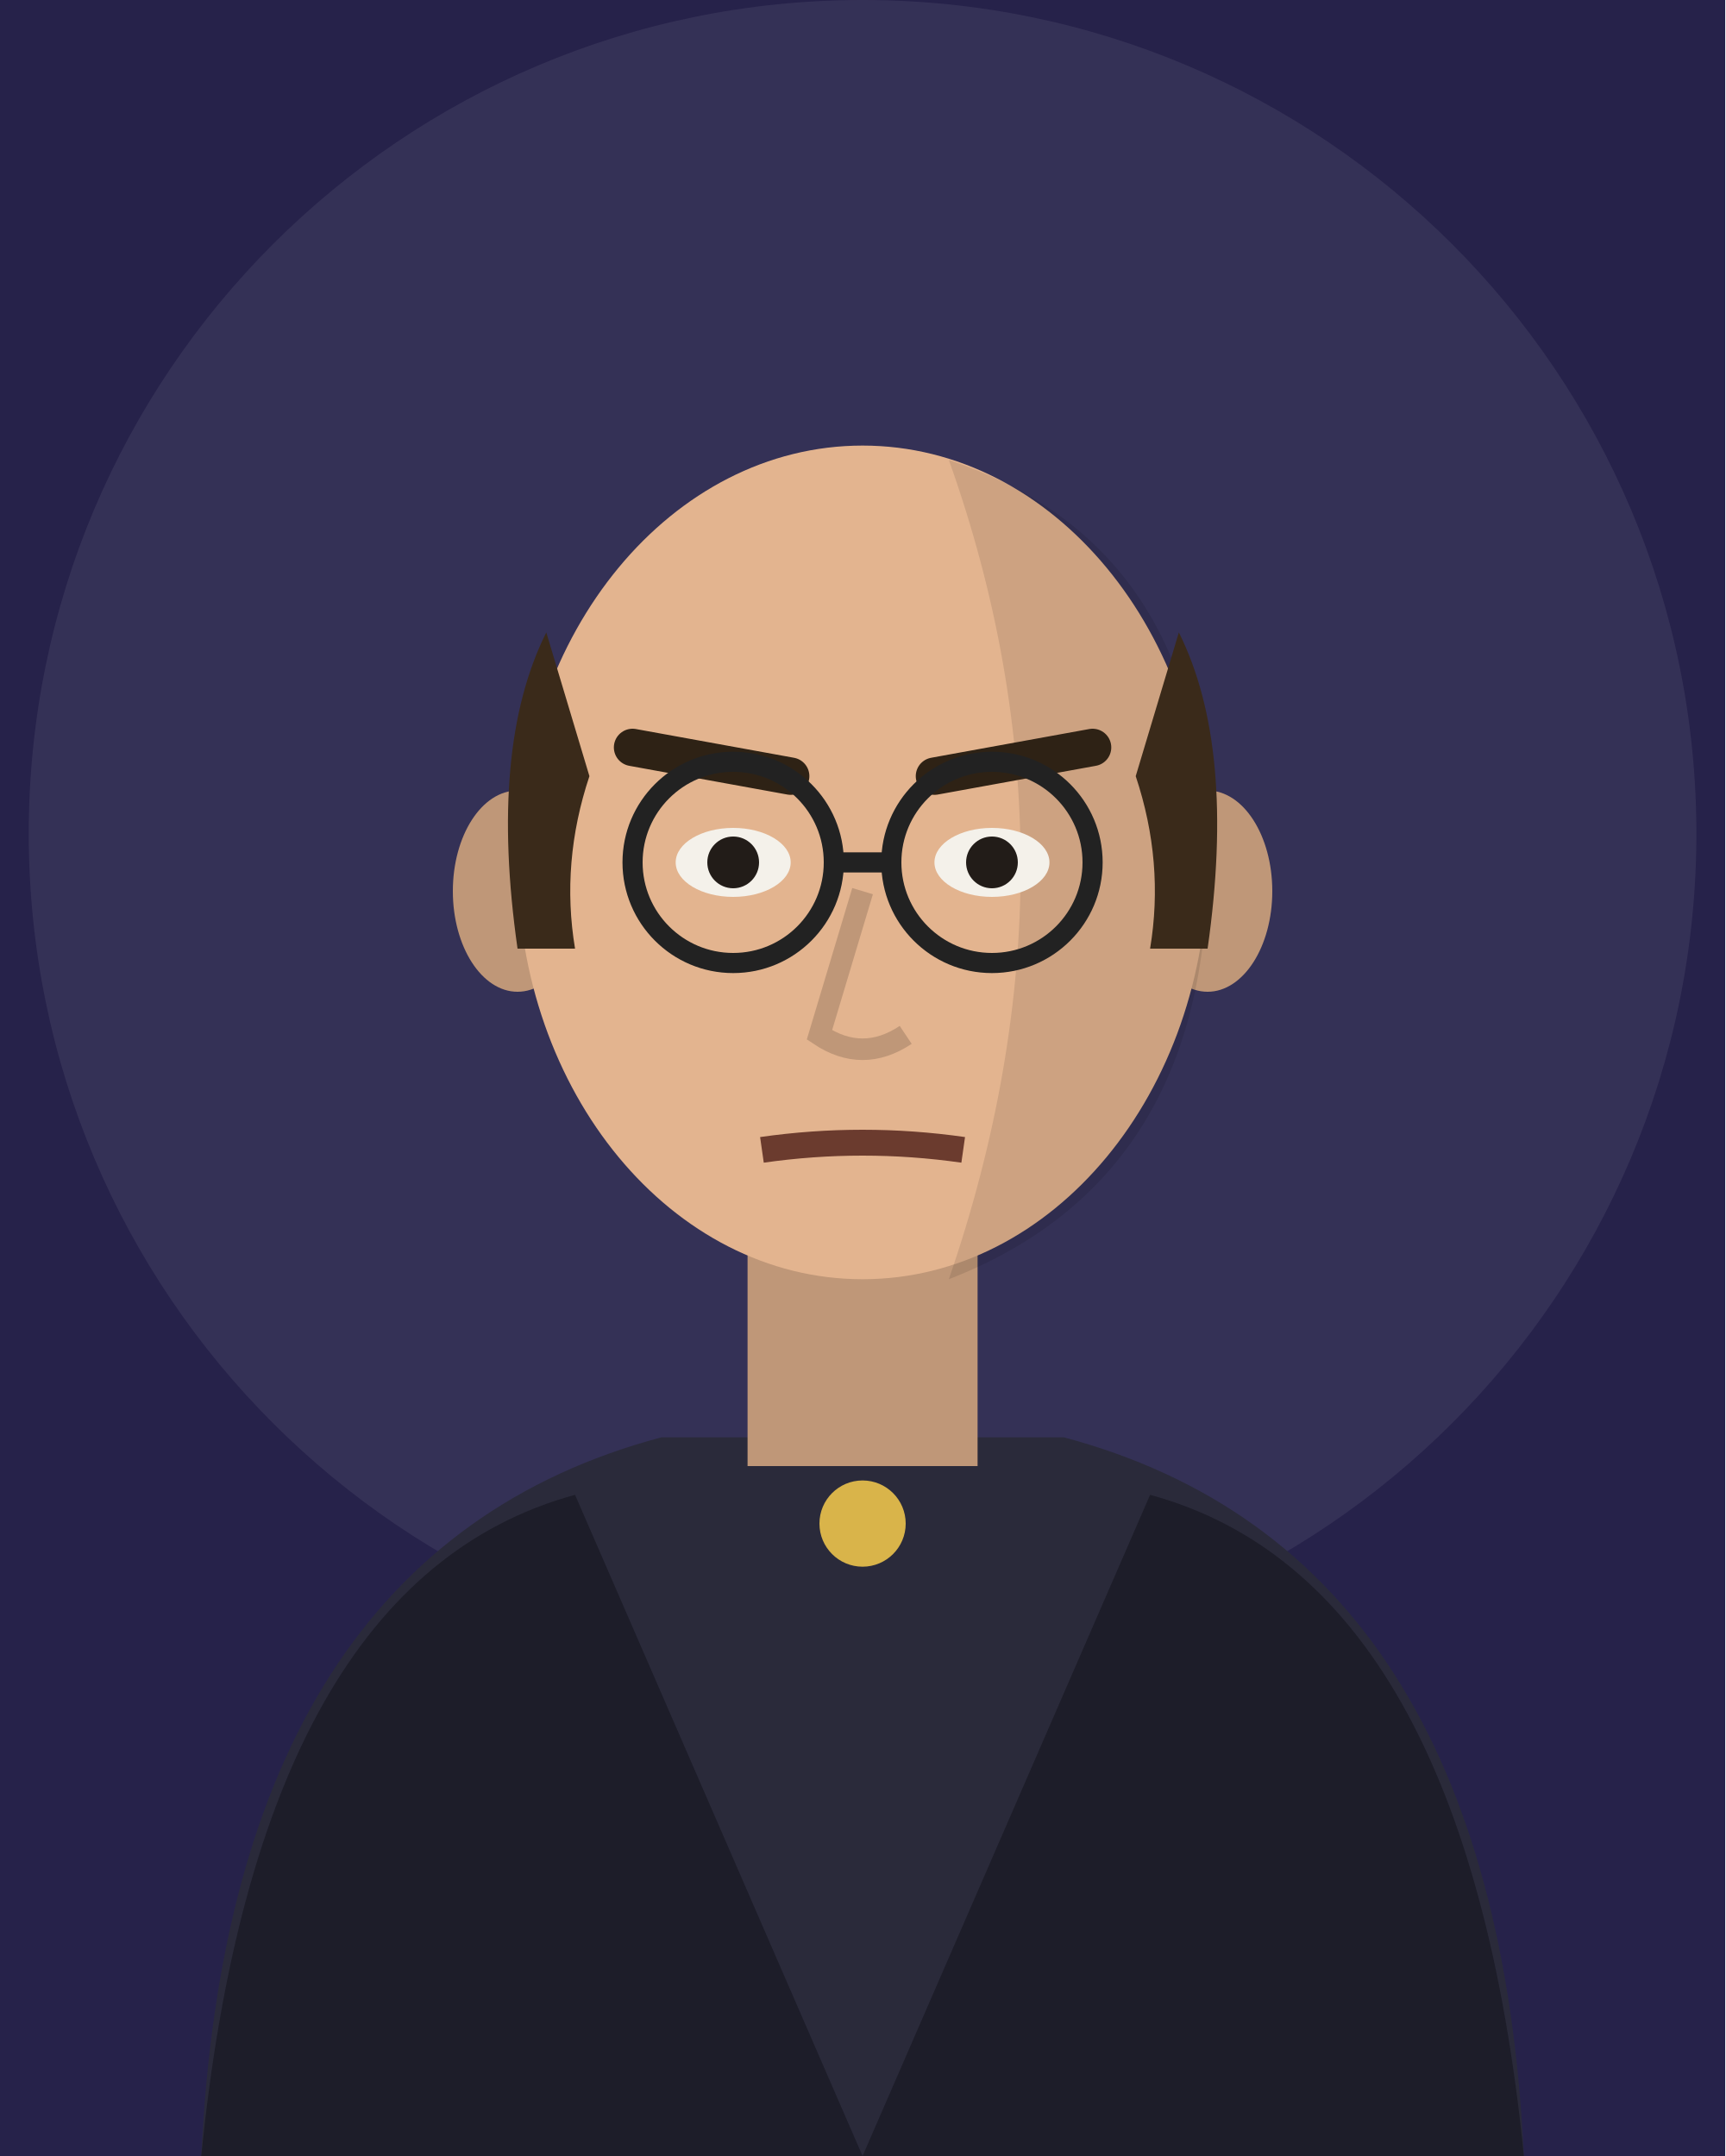
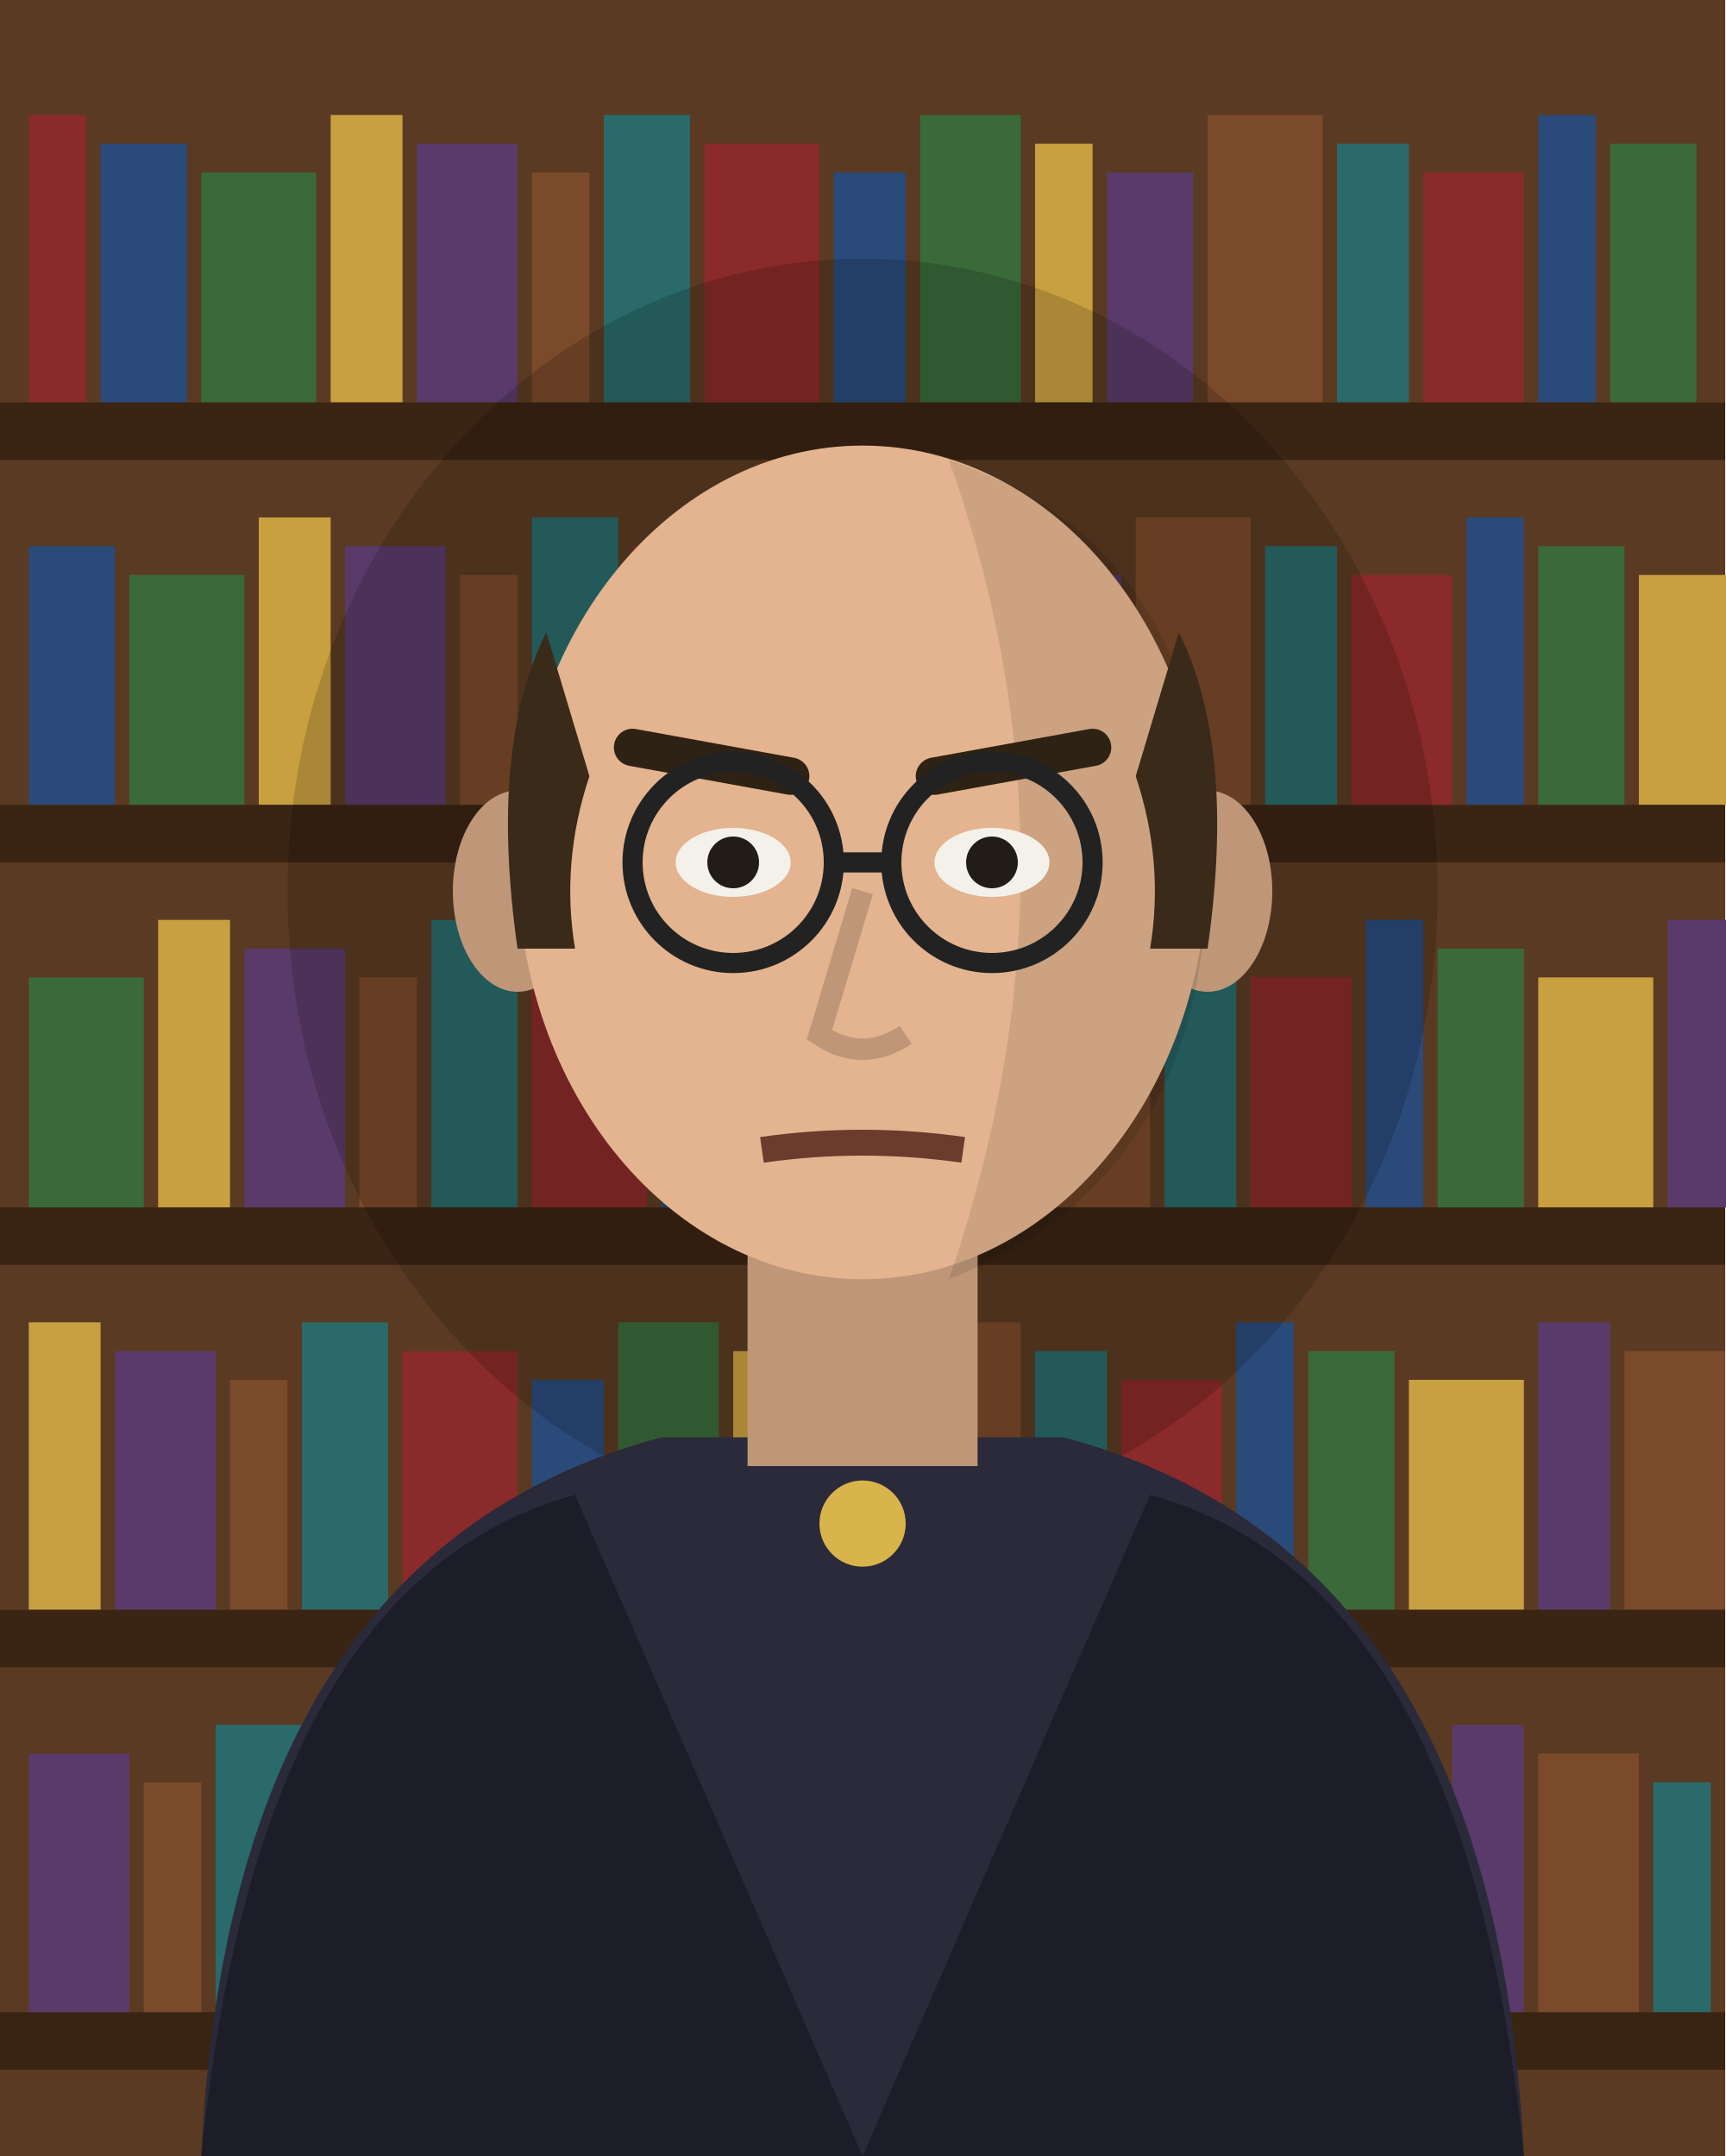
<svg xmlns="http://www.w3.org/2000/svg" viewBox="0 0 120 150" role="img" aria-label="Lapo Gaetani">
  <style>.fx{transform-box:fill-box;transform-origin:center}.tw{animation:tw 3s ease-in-out infinite}.pu{animation:pu 4s ease-in-out infinite}@keyframes tw{50%{opacity:.25}}@keyframes pu{50%{opacity:.55}}@keyframes spin{to{transform:rotate(360deg)}}@media (prefers-reduced-motion:reduce){*{animation:none!important}}</style>
-   <rect width="120" height="150" fill="#26224a" />
-   <circle cx="60" cy="58" r="58" fill="#fff" opacity=".07" />
+   <rect width="120" height="150" fill="#5a3a22" />
+   <rect x="2" y="8" width="4" height="20" fill="#8a2a2a" transform="translate(0,0)" />
+   <rect x="7" y="8" width="6" height="18" fill="#2a4a7a" transform="translate(0,2)" />
+   <rect x="14" y="8" width="8" height="16" fill="#3a6a3a" transform="translate(0,4)" />
+   <rect x="23" y="8" width="5" height="20" fill="#c8a040" transform="translate(0,0)" />
+   <rect x="29" y="8" width="7" height="18" fill="#5a3a6a" transform="translate(0,2)" />
+   <rect x="37" y="8" width="4" height="16" fill="#7a4a2a" transform="translate(0,4)" />
+   <rect x="42" y="8" width="6" height="20" fill="#2a6a6a" transform="translate(0,0)" />
+   <rect x="49" y="8" width="8" height="18" fill="#8a2a2a" transform="translate(0,2)" />
+   <rect x="58" y="8" width="5" height="16" fill="#2a4a7a" transform="translate(0,4)" />
+   <rect x="64" y="8" width="7" height="20" fill="#3a6a3a" transform="translate(0,0)" />
+   <rect x="72" y="8" width="4" height="18" fill="#c8a040" transform="translate(0,2)" />
+   <rect x="77" y="8" width="6" height="16" fill="#5a3a6a" transform="translate(0,4)" />
+   <rect x="84" y="8" width="8" height="20" fill="#7a4a2a" transform="translate(0,0)" />
+   <rect x="93" y="8" width="5" height="18" fill="#2a6a6a" transform="translate(0,2)" />
+   <rect x="99" y="8" width="7" height="16" fill="#8a2a2a" transform="translate(0,4)" />
+   <rect x="107" y="8" width="4" height="20" fill="#2a4a7a" transform="translate(0,0)" />
+   <rect x="112" y="8" width="6" height="18" fill="#3a6a3a" transform="translate(0,2)" />
+   <rect x="0" y="28" width="120" height="4" fill="#3a2414" />
+   <rect x="2" y="36" width="6" height="18" fill="#2a4a7a" transform="translate(0,2)" />
+   <rect x="9" y="36" width="8" height="16" fill="#3a6a3a" transform="translate(0,4)" />
+   <rect x="18" y="36" width="5" height="20" fill="#c8a040" transform="translate(0,0)" />
+   <rect x="24" y="36" width="7" height="18" fill="#5a3a6a" transform="translate(0,2)" />
+   <rect x="32" y="36" width="4" height="16" fill="#7a4a2a" transform="translate(0,4)" />
+   <rect x="37" y="36" width="6" height="20" fill="#2a6a6a" transform="translate(0,0)" />
+   <rect x="44" y="36" width="8" height="18" fill="#8a2a2a" transform="translate(0,2)" />
+   <rect x="53" y="36" width="5" height="16" fill="#2a4a7a" transform="translate(0,4)" />
+   <rect x="59" y="36" width="7" height="20" fill="#3a6a3a" transform="translate(0,0)" />
+   <rect x="67" y="36" width="4" height="18" fill="#c8a040" transform="translate(0,2)" />
+   <rect x="72" y="36" width="6" height="16" fill="#5a3a6a" transform="translate(0,4)" />
+   <rect x="79" y="36" width="8" height="20" fill="#7a4a2a" transform="translate(0,0)" />
+   <rect x="88" y="36" width="5" height="18" fill="#2a6a6a" transform="translate(0,2)" />
+   <rect x="94" y="36" width="7" height="16" fill="#8a2a2a" transform="translate(0,4)" />
+   <rect x="102" y="36" width="4" height="20" fill="#2a4a7a" transform="translate(0,0)" />
+   <rect x="107" y="36" width="6" height="18" fill="#3a6a3a" transform="translate(0,2)" />
+   <rect x="114" y="36" width="8" height="16" fill="#c8a040" transform="translate(0,4)" />
+   <rect x="0" y="56" width="120" height="4" fill="#3a2414" />
+   <rect x="2" y="64" width="8" height="16" fill="#3a6a3a" transform="translate(0,4)" />
+   <rect x="11" y="64" width="5" height="20" fill="#c8a040" transform="translate(0,0)" />
+   <rect x="17" y="64" width="7" height="18" fill="#5a3a6a" transform="translate(0,2)" />
+   <rect x="25" y="64" width="4" height="16" fill="#7a4a2a" transform="translate(0,4)" />
+   <rect x="30" y="64" width="6" height="20" fill="#2a6a6a" transform="translate(0,0)" />
+   <rect x="37" y="64" width="8" height="18" fill="#8a2a2a" transform="translate(0,2)" />
+   <rect x="46" y="64" width="5" height="16" fill="#2a4a7a" transform="translate(0,4)" />
+   <rect x="52" y="64" width="7" height="20" fill="#3a6a3a" transform="translate(0,0)" />
+   <rect x="60" y="64" width="4" height="18" fill="#c8a040" transform="translate(0,2)" />
+   <rect x="65" y="64" width="6" height="16" fill="#5a3a6a" transform="translate(0,4)" />
+   <rect x="72" y="64" width="8" height="20" fill="#7a4a2a" transform="translate(0,0)" />
+   <rect x="81" y="64" width="5" height="18" fill="#2a6a6a" transform="translate(0,2)" />
+   <rect x="87" y="64" width="7" height="16" fill="#8a2a2a" transform="translate(0,4)" />
+   <rect x="95" y="64" width="4" height="20" fill="#2a4a7a" transform="translate(0,0)" />
+   <rect x="100" y="64" width="6" height="18" fill="#3a6a3a" transform="translate(0,2)" />
+   <rect x="107" y="64" width="8" height="16" fill="#c8a040" transform="translate(0,4)" />
+   <rect x="116" y="64" width="5" height="20" fill="#5a3a6a" transform="translate(0,0)" />
+   <rect x="0" y="84" width="120" height="4" fill="#3a2414" />
+   <rect x="2" y="92" width="5" height="20" fill="#c8a040" transform="translate(0,0)" />
+   <rect x="8" y="92" width="7" height="18" fill="#5a3a6a" transform="translate(0,2)" />
+   <rect x="16" y="92" width="4" height="16" fill="#7a4a2a" transform="translate(0,4)" />
+   <rect x="21" y="92" width="6" height="20" fill="#2a6a6a" transform="translate(0,0)" />
+   <rect x="28" y="92" width="8" height="18" fill="#8a2a2a" transform="translate(0,2)" />
+   <rect x="37" y="92" width="5" height="16" fill="#2a4a7a" transform="translate(0,4)" />
+   <rect x="43" y="92" width="7" height="20" fill="#3a6a3a" transform="translate(0,0)" />
+   <rect x="51" y="92" width="4" height="18" fill="#c8a040" transform="translate(0,2)" />
+   <rect x="56" y="92" width="6" height="16" fill="#5a3a6a" transform="translate(0,4)" />
+   <rect x="63" y="92" width="8" height="20" fill="#7a4a2a" transform="translate(0,0)" />
+   <rect x="72" y="92" width="5" height="18" fill="#2a6a6a" transform="translate(0,2)" />
+   <rect x="78" y="92" width="7" height="16" fill="#8a2a2a" transform="translate(0,4)" />
+   <rect x="86" y="92" width="4" height="20" fill="#2a4a7a" transform="translate(0,0)" />
+   <rect x="91" y="92" width="6" height="18" fill="#3a6a3a" transform="translate(0,2)" />
+   <rect x="98" y="92" width="8" height="16" fill="#c8a040" transform="translate(0,4)" />
+   <rect x="107" y="92" width="5" height="20" fill="#5a3a6a" transform="translate(0,0)" />
+   <rect x="113" y="92" width="7" height="18" fill="#7a4a2a" transform="translate(0,2)" />
+   <rect x="0" y="112" width="120" height="4" fill="#3a2414" />
+   <rect x="2" y="120" width="7" height="18" fill="#5a3a6a" transform="translate(0,2)" />
+   <rect x="10" y="120" width="4" height="16" fill="#7a4a2a" transform="translate(0,4)" />
+   <rect x="15" y="120" width="6" height="20" fill="#2a6a6a" transform="translate(0,0)" />
+   <rect x="22" y="120" width="8" height="18" fill="#8a2a2a" transform="translate(0,2)" />
+   <rect x="31" y="120" width="5" height="16" fill="#2a4a7a" transform="translate(0,4)" />
+   <rect x="37" y="120" width="7" height="20" fill="#3a6a3a" transform="translate(0,0)" />
+   <rect x="45" y="120" width="4" height="18" fill="#c8a040" transform="translate(0,2)" />
+   <rect x="50" y="120" width="6" height="16" fill="#5a3a6a" transform="translate(0,4)" />
+   <rect x="57" y="120" width="8" height="20" fill="#7a4a2a" transform="translate(0,0)" />
+   <rect x="66" y="120" width="5" height="18" fill="#2a6a6a" transform="translate(0,2)" />
+   <rect x="72" y="120" width="7" height="16" fill="#8a2a2a" transform="translate(0,4)" />
+   <rect x="80" y="120" width="4" height="20" fill="#2a4a7a" transform="translate(0,0)" />
+   <rect x="85" y="120" width="6" height="18" fill="#3a6a3a" transform="translate(0,2)" />
+   <rect x="92" y="120" width="8" height="16" fill="#c8a040" transform="translate(0,4)" />
+   <rect x="101" y="120" width="5" height="20" fill="#5a3a6a" transform="translate(0,0)" />
+   <rect x="107" y="120" width="7" height="18" fill="#7a4a2a" transform="translate(0,2)" />
+   <rect x="115" y="120" width="4" height="16" fill="#2a6a6a" transform="translate(0,4)" />
+   <rect x="0" y="140" width="120" height="4" fill="#3a2414" />
+   <ellipse cx="60" cy="62" rx="40" ry="44" fill="#000" opacity=".16" />
  <path d="M14 150 Q16 108 46 100 H74 Q104 108 106 150Z" fill="#2a2a3a" />
  <path d="M14 150 Q18 110 40 104 L60 150Z M106 150 Q102 110 80 104 L60 150Z" fill="#1d1d29" />
  <circle cx="60" cy="106" r="3" fill="#d9b44a" />
  <rect x="52" y="86" width="16" height="16" fill="#bf9778" />
  <ellipse cx="36" cy="62" rx="4.5" ry="7" fill="#bf9778" />
  <ellipse cx="84" cy="62" rx="4.5" ry="7" fill="#bf9778" />
  <ellipse cx="60" cy="60" rx="24" ry="29" fill="#e3b48f" />
  <path d="M66 32 Q84 38 84 60 Q84 82 66 89 Q76 60 66 32Z" fill="#000" opacity=".1" />
  <path d="M36 66 Q34 52 38 44 L41 54 Q39 60 40 66Z M84 66 Q86 52 82 44 L79 54 Q81 60 80 66Z" fill="#3a2a1a" />
  <path d="M44 52 L55 54 M65 54 L76 52" stroke="#2e2215" stroke-width="2.6" stroke-linecap="round" />
  <ellipse cx="51" cy="60" rx="4" ry="2.4" fill="#f4f1ea" />
  <circle cx="51" cy="60" r="1.8" fill="#221c18" />
  <ellipse cx="69" cy="60" rx="4" ry="2.4" fill="#f4f1ea" />
  <circle cx="69" cy="60" r="1.8" fill="#221c18" />
  <path d="M60 62 L57 72 Q60 74 63 72" fill="none" stroke="#bf9778" stroke-width="1.5" />
  <path d="M53 80 Q60 79 67 80" stroke="#6b3b2e" stroke-width="1.8" fill="none" />
  <circle cx="51" cy="60" r="7" fill="none" stroke="#222" stroke-width="1.4" />
  <circle cx="69" cy="60" r="7" fill="none" stroke="#222" stroke-width="1.4" />
  <path d="M58 60H62" stroke="#222" stroke-width="1.4" />
</svg>
